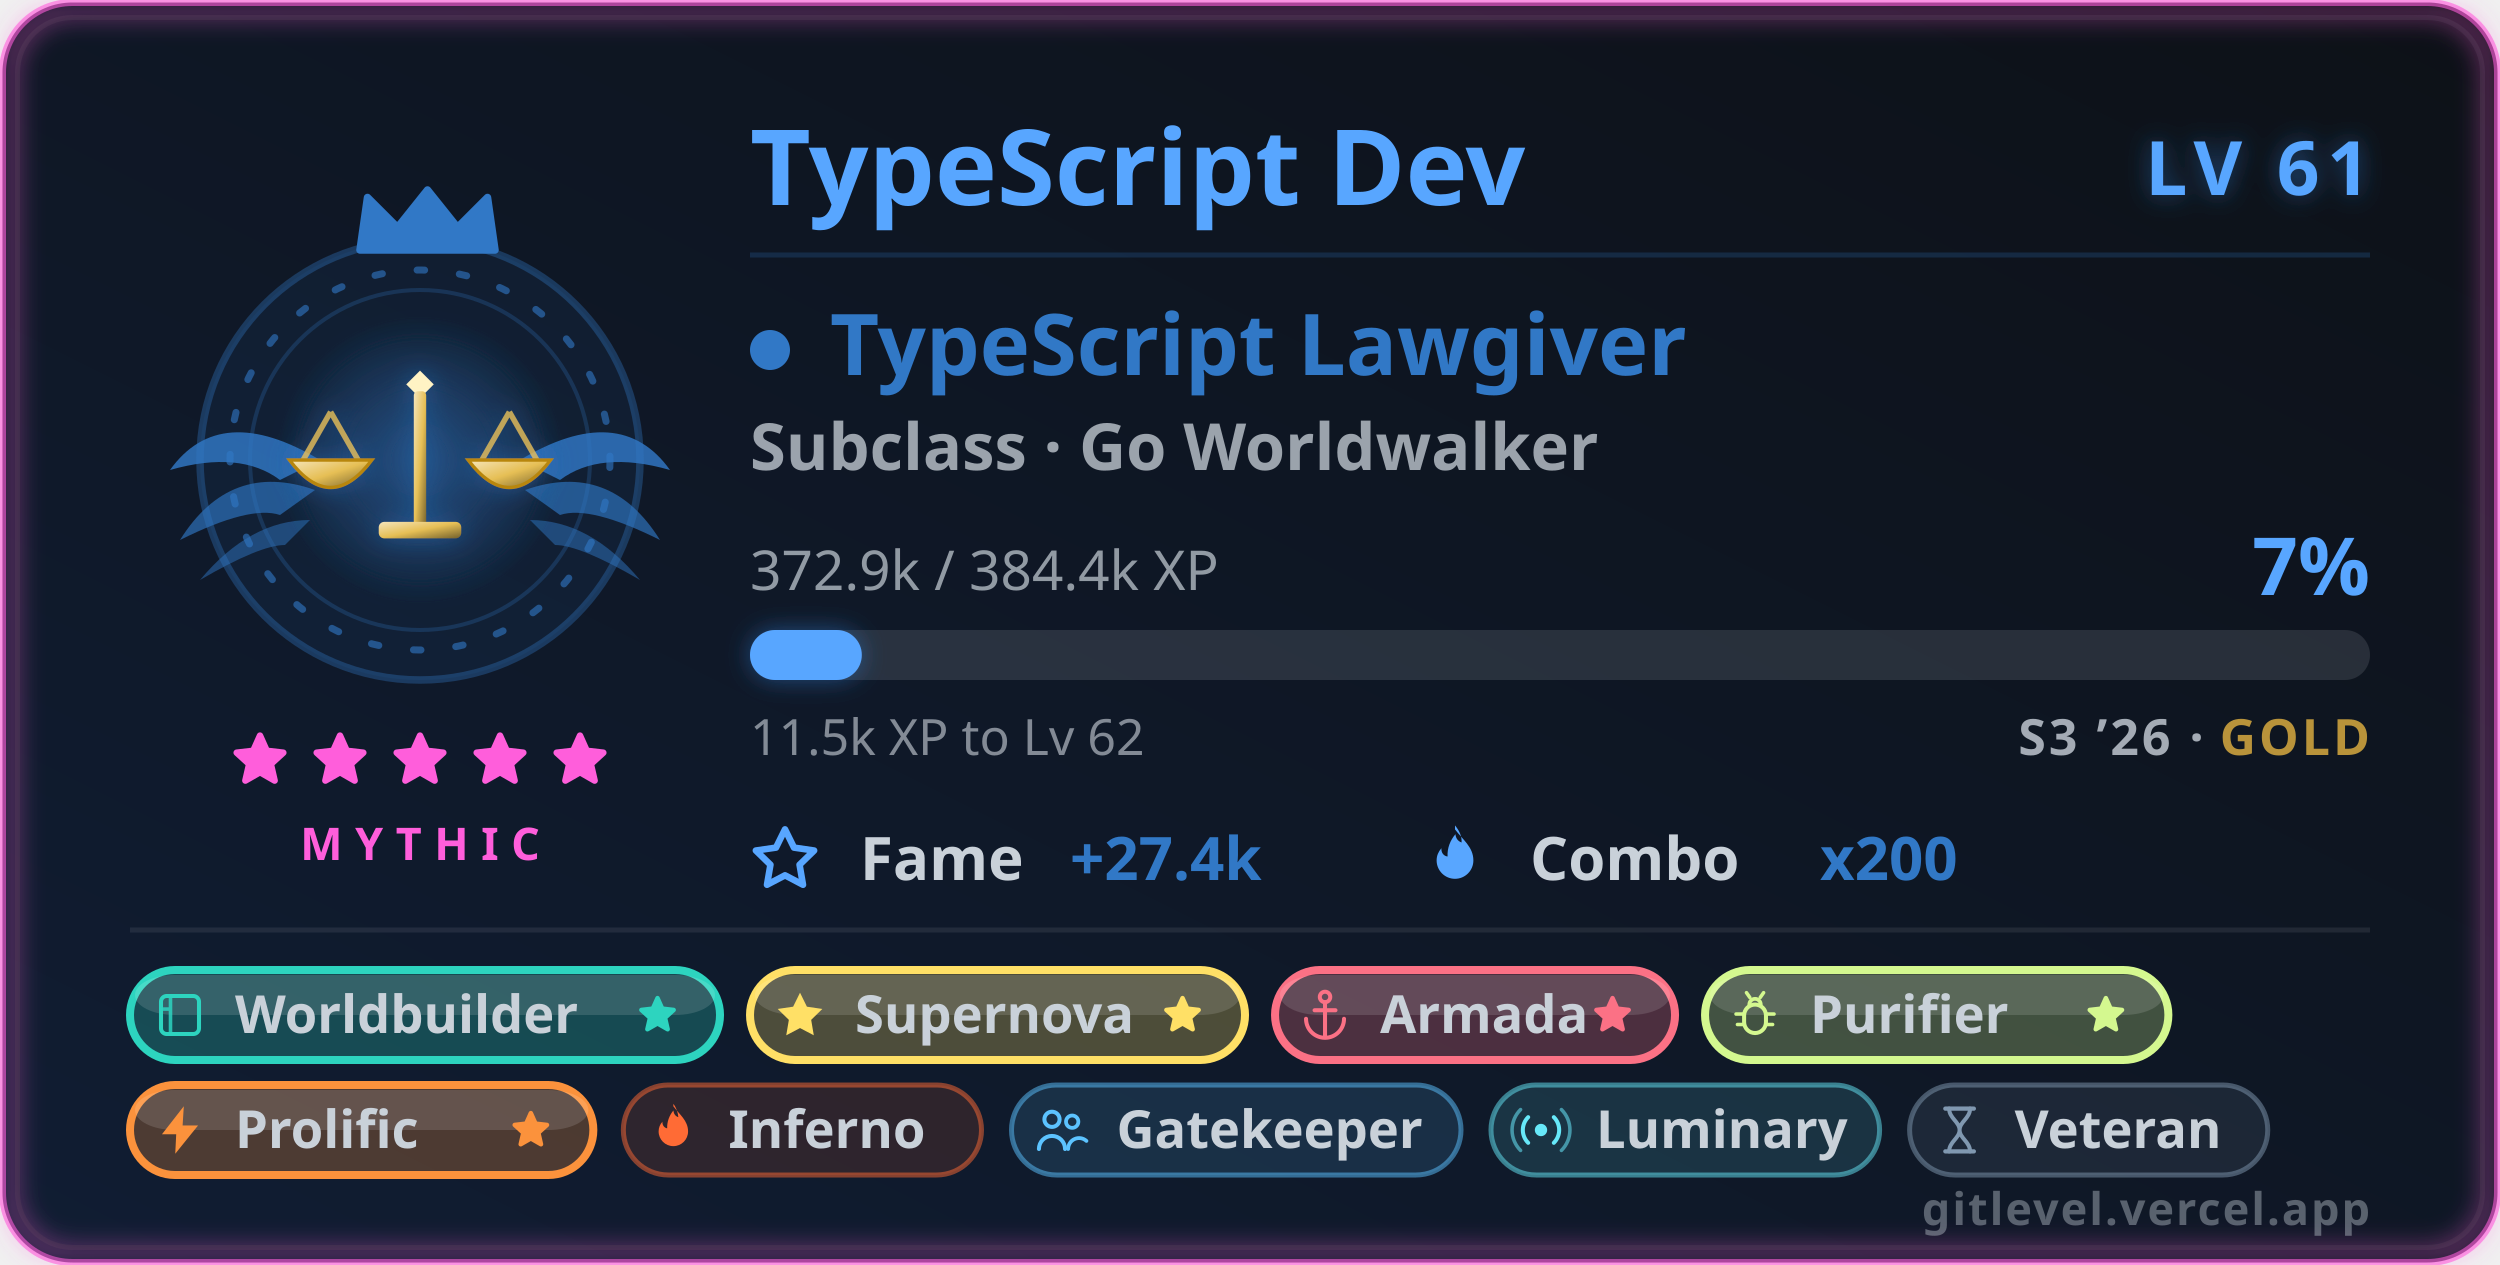
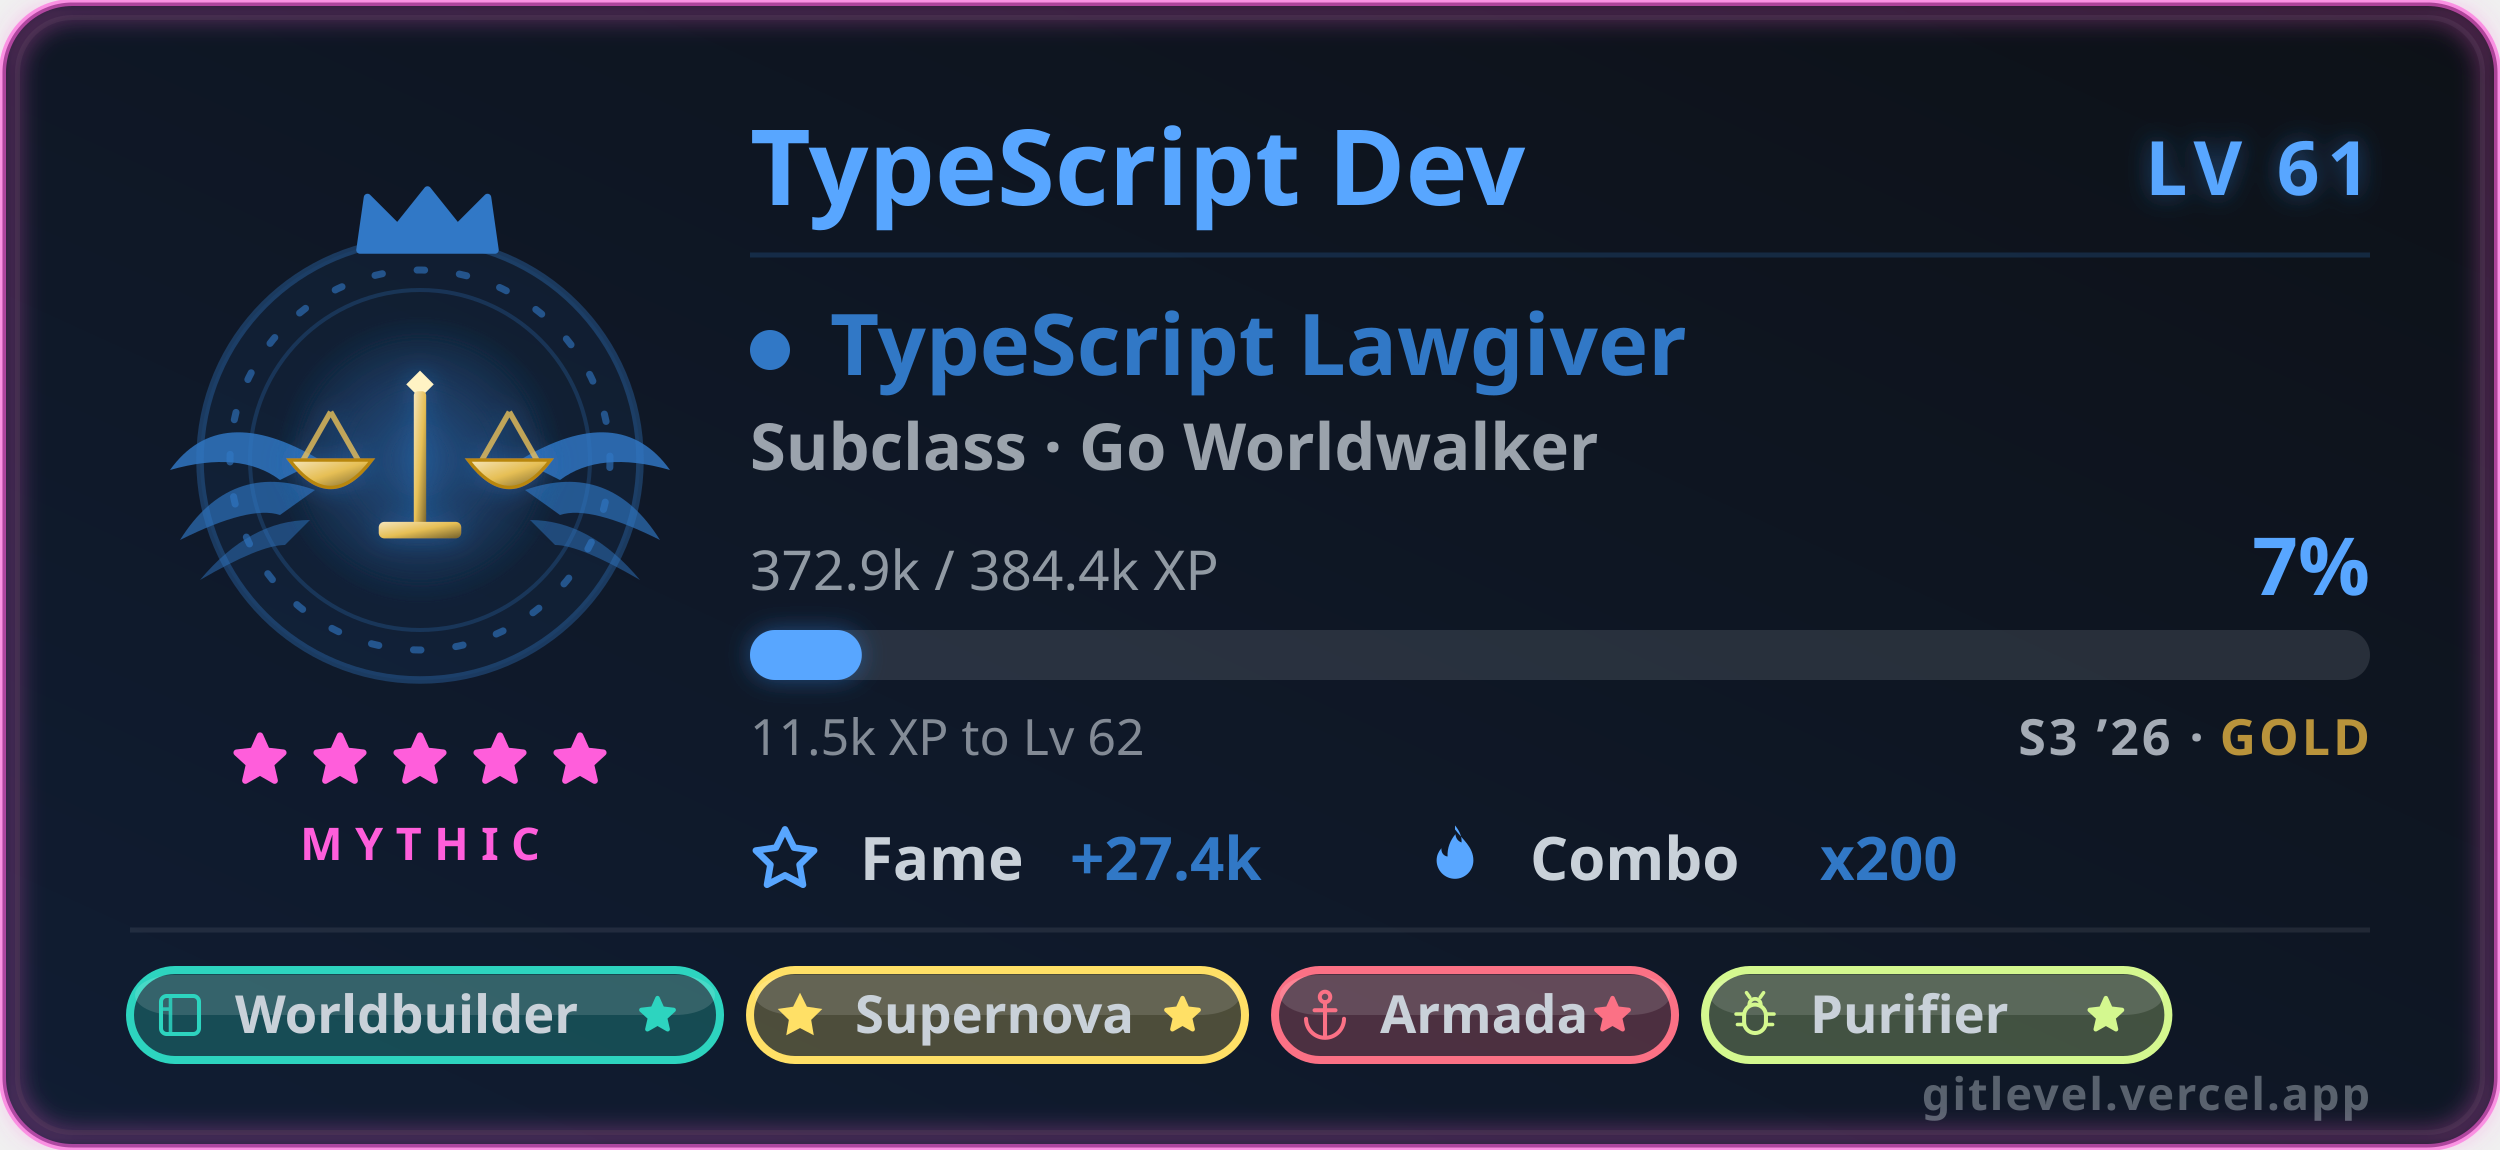
- <svg xmlns="http://www.w3.org/2000/svg" width="500" height="253" viewBox="0 0 500 253" role="img" aria-labelledby="card-title-a11y card-desc-a11y">
+ <svg xmlns="http://www.w3.org/2000/svg" width="500" height="230" viewBox="0 0 500 230" role="img" aria-labelledby="card-title-a11y card-desc-a11y">
  <style>
text { font-family: 'Segoe UI', Ubuntu, 'Helvetica Neue', sans-serif; }
.title { font-size: 18px; font-weight: 600; fill: #58a6ff; }
.title-icon { fill: #58a6ff; }
.icon { fill: #58a6ff; }


.gl-name { font-size: 21px; font-weight: 700; fill: #58a6ff; }
.gl-lvl { font-size: 15px; font-weight: 800; letter-spacing: 1.5px; fill: #58a6ff; }
.gl-class { font-size: 17px; font-weight: 700; fill: #3178c6; }
.gl-sub { font-size: 13px; font-weight: 600; fill: #c9d1d9; opacity: 0.75; }
.gl-meta { font-size: 11px; fill: #c9d1d9; opacity: 0.7; }
.gl-pct { font-size: 16px; font-weight: 800; fill: #58a6ff; }
.gl-chip-label { font-size: 12px; font-weight: 600; fill: #c9d1d9; }
.gl-chip-value { font-size: 12px; font-weight: 800; fill: #3178c6; }
.gl-hint { font-size: 10px; fill: #c9d1d9; opacity: 0.62; }
.gl-badge-label { font-size: 10.5px; font-weight: 600; }
.gl-rarity { font-size: 9px; font-weight: 700; letter-spacing: 2.5px; fill: #ff5edb; }
.gl-brand { font-size: 9px; font-weight: 600; letter-spacing: 0.4px; fill: #c9d1d9; opacity: 0.4; }
.gl-season { font-size: 10px; font-weight: 600; letter-spacing: 0.6px; fill: #c9d1d9; opacity: 0.8; }

</style>
  <defs>
    <linearGradient id="card-bg" x1="0" y1="0" x2="1" y2="1" gradientTransform="rotate(90, 0.5, 0.5)">
      <stop offset="0.0%" stop-color="#0d1117" />
      <stop offset="100.0%" stop-color="#101d33" />
    </linearGradient>
    <filter id="card-glow" x="-50%" y="-50%" width="200%" height="200%">
      <feGaussianBlur in="SourceGraphic" stdDeviation="3" result="blur" />
      <feFlood flood-color="#58a6ff" flood-opacity="0.55" result="tint" />
      <feComposite in="tint" in2="blur" operator="in" result="softGlow" />
      <feMerge>
        <feMergeNode in="softGlow" />
        <feMergeNode in="SourceGraphic" />
      </feMerge>
    </filter>
    <filter id="gl-glow" x="-60%" y="-60%" width="220%" height="220%">
      <feGaussianBlur in="SourceGraphic" stdDeviation="2.4" result="b" />
      <feFlood flood-color="#3178c6" flood-opacity="0.55" result="t" />
      <feComposite in="t" in2="b" operator="in" result="g" />
      <feMerge>
        <feMergeNode in="g" />
        <feMergeNode in="SourceGraphic" />
      </feMerge>
    </filter>
    <filter id="gl-rarity" x="-20%" y="-20%" width="140%" height="140%">
      <feGaussianBlur stdDeviation="2.4" />
    </filter>
  </defs>
-   <rect x="0.5" y="0.5" width="499" height="252" rx="14" fill="url(#card-bg)" stroke="#ff5edb" stroke-width="1.4" stroke-opacity="0.6" />
-   <rect x="3.5" y="3.5" width="493" height="246" rx="11" fill="none" stroke="#30363d" stroke-opacity="0.4" />
-   <rect x="2" y="2" width="496" height="249" rx="13" fill="none" stroke="#ff5edb" stroke-width="3.5" stroke-opacity="0.4" filter="url(#gl-rarity)" />
+   <rect x="0.5" y="0.5" width="499" height="229" rx="14" fill="url(#card-bg)" stroke="#ff5edb" stroke-width="1.4" stroke-opacity="0.6" />
+   <rect x="3.5" y="3.5" width="493" height="223" rx="11" fill="none" stroke="#30363d" stroke-opacity="0.4" />
+   <rect x="2" y="2" width="496" height="226" rx="13" fill="none" stroke="#ff5edb" stroke-width="3.5" stroke-opacity="0.4" filter="url(#gl-rarity)" />
  <g class="fade">
    <g class="">
      <g class="flourish">
        <g transform="translate(84,0)">
          <g transform="translate(0,92)" fill="#3178c6">
            <path d="M20 0 Q 40 -12 50 2 Q 36 -2 28 4 Z" opacity="0.82" />
            <path d="M21 6 Q 38 0 48 16 Q 34 9 28 11 Z" opacity="0.64" />
            <path d="M22 12 Q 34 12 44 24 Q 32 17 27 17 Z" opacity="0.48" />
          </g>
        </g>
        <g transform="translate(84,0) scale(-1,1)">
          <g transform="translate(0,92)" fill="#3178c6">
            <path d="M20 0 Q 40 -12 50 2 Q 36 -2 28 4 Z" opacity="0.82" />
            <path d="M21 6 Q 38 0 48 16 Q 34 9 28 11 Z" opacity="0.64" />
            <path d="M22 12 Q 34 12 44 24 Q 32 17 27 17 Z" opacity="0.48" />
          </g>
        </g>
      </g>
      <circle cx="84" cy="92" r="44" fill="#3178c6" fill-opacity="0.08" stroke="#3178c6" stroke-opacity="0.35" stroke-width="1.5" />
      <g class="">
        <circle cx="84" cy="92" r="38" fill="none" stroke="#3178c6" stroke-opacity="0.6" stroke-width="1.4" stroke-dasharray="1.5 7" stroke-linecap="round" />
        <circle cx="84" cy="92" r="34" fill="none" stroke="#3178c6" stroke-opacity="0.25" stroke-width="0.8" />
      </g>
      <g class="" filter="url(#gl-glow)">
        <svg class="" x="51" y="59" width="66" height="66" viewBox="0 0 48 48" aria-hidden="true">
          <defs>
            <radialGradient id="tsHalo" cx="0.5" cy="0.5" r="0.5">
              <stop offset="0" stop-color="#3178c6" stop-opacity="0.42" />
              <stop offset="1" stop-color="#3178c6" stop-opacity="0" />
            </radialGradient>
            <linearGradient id="tsMetal" x1="0" y1="0" x2="1" y2="1">
              <stop offset="0" stop-color="#f5e5bb" />
              <stop offset="0.5" stop-color="#e6bf55" />
              <stop offset="1" stop-color="#73602b" />
            </linearGradient>
          </defs>
          <circle cx="24" cy="24" r="21" fill="url(#tsHalo)" />
          <path d="M24 11 l2 2 l-2 2 l-2 -2 Z" fill="#fff3c4" />
          <rect x="23.1" y="14" width="1.8" height="21" rx="0.6" fill="url(#tsMetal)" />
          <rect x="18" y="33" width="12" height="2.4" rx="0.8" fill="url(#tsMetal)" />
          <path d="M9 17 H39" stroke="url(#tsMetal)" stroke-width="2.2" stroke-linecap="round" />
          <g stroke="#e6bf55" stroke-width="0.8" stroke-opacity="0.8">
            <path d="M11 17 L7 24 M11 17 L15 24 M37 17 L33 24 M37 17 L41 24" />
          </g>
          <g transform="translate(5 24)">
            <path d="M0 0 Q6 8 12 0 Z" fill="url(#tsMetal)" stroke="#b8860b" stroke-width="0.5" />
          </g>
          <g transform="translate(31 24)">
            <path d="M0 0 Q6 8 12 0 Z" fill="url(#tsMetal)" stroke="#b8860b" stroke-width="0.5" />
          </g>
        </svg>
      </g>
      <g transform="translate(69, 36.5) scale(1.5)">
        <path d="M2 9 L3 2 L7 6 L11 1 L15 6 L19 2 L20 9 Z" fill="#3178c6" stroke="#3178c6" stroke-width="1" stroke-linejoin="round" />
      </g>
    </g>
    <g>
      <g class="" transform="translate(45.5, 145.5) scale(0.5416667)" fill="#ff5edb" stroke="#ff5edb" stroke-width="2.4" stroke-linejoin="round" stroke-linecap="round" opacity="1">
        <path d="M12 3 L14.5 8.6 L20.6 9.3 L16 13.5 L17.4 19.6 L12 16.5 L6.6 19.6 L8 13.5 L3.4 9.3 L9.5 8.6 Z" />
      </g>
      <g class="" transform="translate(61.5, 145.5) scale(0.5416667)" fill="#ff5edb" stroke="#ff5edb" stroke-width="2.4" stroke-linejoin="round" stroke-linecap="round" opacity="1">
        <path d="M12 3 L14.5 8.6 L20.6 9.3 L16 13.5 L17.4 19.6 L12 16.5 L6.6 19.6 L8 13.5 L3.4 9.3 L9.5 8.6 Z" />
      </g>
      <g class="" transform="translate(77.5, 145.5) scale(0.5416667)" fill="#ff5edb" stroke="#ff5edb" stroke-width="2.4" stroke-linejoin="round" stroke-linecap="round" opacity="1">
        <path d="M12 3 L14.5 8.6 L20.6 9.3 L16 13.5 L17.4 19.6 L12 16.5 L6.6 19.6 L8 13.5 L3.4 9.3 L9.5 8.6 Z" />
      </g>
      <g class="" transform="translate(93.5, 145.5) scale(0.5416667)" fill="#ff5edb" stroke="#ff5edb" stroke-width="2.4" stroke-linejoin="round" stroke-linecap="round" opacity="1">
        <path d="M12 3 L14.5 8.6 L20.6 9.3 L16 13.5 L17.4 19.6 L12 16.5 L6.6 19.6 L8 13.5 L3.4 9.3 L9.5 8.6 Z" />
      </g>
      <g class="" transform="translate(109.5, 145.5) scale(0.5416667)" fill="#ff5edb" stroke="#ff5edb" stroke-width="2.4" stroke-linejoin="round" stroke-linecap="round" opacity="1">
        <path d="M12 3 L14.5 8.6 L20.6 9.3 L16 13.5 L17.4 19.6 L12 16.5 L6.6 19.6 L8 13.5 L3.4 9.3 L9.5 8.6 Z" />
      </g>
    </g>
    <text class="gl-rarity" x="84" y="172" text-anchor="middle">MYTHIC</text>
  </g>
  <g class="fade" style="animation-delay:.15s">
    <text class="gl-name" x="150" y="41">TypeScript Dev</text>
    <text class="gl-lvl glow-pulse" x="474" y="39" text-anchor="end" filter="url(#gl-glow)">LV 61</text>
    <line x1="150" y1="51" x2="474" y2="51" stroke="#3178c6" stroke-opacity="0.22" stroke-width="1" />
    <circle cx="154" cy="70" r="4" fill="#3178c6" />
    <text class="gl-class" x="166" y="75">TypeScript Lawgiver</text>
    <text class="gl-sub" x="150" y="94">Subclass · Go Worldwalker</text>
    <text class="gl-meta" x="150" y="118">372.9k / 384.4k XP</text>
    <text class="gl-pct " x="474" y="119" text-anchor="end">7%</text>
    <rect x="150" y="126" width="324" height="10" rx="5" fill="#c9d1d9" fill-opacity="0.14" />
    <rect class="xp-fill " x="150" y="126" width="22.364" height="10" rx="5" fill="#58a6ff" filter="url(#gl-glow)" />
    <text class="gl-hint" x="150" y="151">11.5k XP to Lv 62</text>
    <text class="gl-season" x="474" y="151" text-anchor="end">S3 ’26 · <tspan fill="#e3b341" font-weight="800">GOLD</tspan>
    </text>
    <g transform="translate(150, 176)">
      <svg class="icon" x="0" y="-11" width="14" height="14" viewBox="0 0 16 16" aria-hidden="true">
        <path fill-rule="evenodd" d="M8 .25a.75.75 0 0 1 .673.418l1.882 3.815 4.21.612a.75.75 0 0 1 .416 1.279l-3.046 2.97.719 4.192a.75.75 0 0 1-1.088.791L8 12.347l-3.766 1.98a.75.75 0 0 1-1.088-.79l.72-4.194L.818 6.374a.75.75 0 0 1 .416-1.28l4.21-.611L7.327.668A.75.75 0 0 1 8 .25zm0 2.445L6.615 5.5a.75.75 0 0 1-.564.41l-3.097.45 2.24 2.184a.75.75 0 0 1 .216.664l-.528 3.084 2.769-1.456a.75.75 0 0 1 .698 0l2.77 1.456-.53-3.084a.75.75 0 0 1 .216-.664l2.24-2.183-3.096-.45a.75.75 0 0 1-.564-.41L8 2.694v.001z" />
      </svg>
      <text class="gl-chip-label" x="22" y="0">Fame</text>
      <text class="gl-chip-value" x="64" y="0">+27.4k</text>
    </g>
    <g transform="translate(284, 176)">
      <svg class="icon" x="0" y="-11" width="14" height="14" viewBox="0 0 16 16" aria-hidden="true">
        <path fill-rule="evenodd" d="M8 1c1.7 2.3 4.2 4 4.2 7.1a4.2 4.2 0 0 1-8.4 0c0-1.1.4-2 1.1-2.8-.1 1 .5 1.8 1.4 1.9-.1-1.9.6-3.7 1.8-5.1.1 1 .6 1.6 1.4 1.9.1-1.4-.5-2.7-1.5-3.9z" />
      </svg>
      <text class="gl-chip-label" x="22" y="0">Combo</text>
      <text class="gl-chip-value" x="80" y="0">x200</text>
    </g>
  </g>
  <g class="fade" style="animation-delay:.2s">
    <line x1="26" y1="186" x2="474" y2="186" stroke="#c9d1d9" stroke-opacity="0.1" stroke-width="1" />
    <g>
      <rect x="26" y="194" width="118.003" height="18" rx="9" fill="#2dd4bf" fill-opacity="0.26" stroke="#2dd4bf" stroke-opacity="1" stroke-width="1.6" />
      <rect x="27" y="195" width="116.003" height="8" rx="8" fill="#ffffff" fill-opacity="0.13" />
      <g transform="translate(30.3, 197.3) scale(0.475)">
        <rect x="4" y="4" width="16" height="16" rx="2.4" fill="none" stroke="#2dd4bf" stroke-width="1.7" />
        <path d="M8 4v16 M4 9.5h4" fill="none" stroke="#2dd4bf" stroke-width="1.5" opacity="0.85" />
      </g>
      <text class="gl-badge-label" x="47" y="206.6" fill="#c9d1d9" font-weight="800">Worldbuilder</text>
      <g class="" transform="translate(127.0032, 198.5) scale(0.375)" fill="#2dd4bf" stroke="#2dd4bf" stroke-width="2.4" stroke-linejoin="round" stroke-linecap="round" opacity="1">
        <path d="M12 3 L14.5 8.6 L20.6 9.3 L16 13.5 L17.4 19.6 L12 16.5 L6.6 19.6 L8 13.5 L3.4 9.3 L9.5 8.6 Z" />
      </g>
    </g>
    <g>
      <rect x="150.003" y="194" width="99.002" height="18" rx="9" fill="#ffe066" fill-opacity="0.26" stroke="#ffe066" stroke-opacity="1" stroke-width="1.6" />
      <rect x="151.003" y="195" width="97.002" height="8" rx="8" fill="#ffffff" fill-opacity="0.13" />
      <g transform="translate(154.3032, 197.3) scale(0.475)">
        <path d="M12 2.6 14.9 8.5 21.4 9.45 16.7 14.05 17.8 20.55 12 17.5 6.2 20.55 7.3 14.05 2.6 9.45 9.1 8.5Z" fill="#ffe066" />
      </g>
      <text class="gl-badge-label" x="171.003" y="206.6" fill="#c9d1d9" font-weight="800">Supernova</text>
      <g class="" transform="translate(232.0056, 198.5) scale(0.375)" fill="#ffe066" stroke="#ffe066" stroke-width="2.4" stroke-linejoin="round" stroke-linecap="round" opacity="1">
        <path d="M12 3 L14.5 8.6 L20.6 9.3 L16 13.5 L17.4 19.6 L12 16.5 L6.6 19.6 L8 13.5 L3.4 9.3 L9.5 8.6 Z" />
      </g>
    </g>
    <g>
      <rect x="255.006" y="194" width="80.002" height="18" rx="9" fill="#fb7185" fill-opacity="0.26" stroke="#fb7185" stroke-opacity="1" stroke-width="1.6" />
      <rect x="256.006" y="195" width="78.002" height="8" rx="8" fill="#ffffff" fill-opacity="0.13" />
      <g transform="translate(259.3056, 197.3) scale(0.475)">
        <circle cx="12" cy="4.4" r="2.2" fill="none" stroke="#fb7185" stroke-width="1.7" />
        <path d="M12 6.6V21M7.6 10h8.8" fill="none" stroke="#fb7185" stroke-width="1.7" stroke-linejoin="round" stroke-linecap="round" />
        <path d="M4 13.6a8 8 0 0 0 16 0" fill="none" stroke="#fb7185" stroke-width="1.7" stroke-linejoin="round" stroke-linecap="round" />
      </g>
      <text class="gl-badge-label" x="276.006" y="206.6" fill="#c9d1d9" font-weight="800">Armada</text>
      <g class="" transform="translate(318.0072, 198.5) scale(0.375)" fill="#fb7185" stroke="#fb7185" stroke-width="2.4" stroke-linejoin="round" stroke-linecap="round" opacity="1">
        <path d="M12 3 L14.5 8.6 L20.6 9.3 L16 13.5 L17.4 19.6 L12 16.5 L6.6 19.6 L8 13.5 L3.4 9.3 L9.5 8.6 Z" />
      </g>
    </g>
    <g>
      <rect x="341.007" y="194" width="92.669" height="18" rx="9" fill="#d4f88f" fill-opacity="0.26" stroke="#d4f88f" stroke-opacity="1" stroke-width="1.6" />
      <rect x="342.007" y="195" width="90.669" height="8" rx="8" fill="#ffffff" fill-opacity="0.13" />
      <g transform="translate(345.3072, 197.3) scale(0.475)">
        <rect x="7.4" y="7.6" width="9.2" height="12" rx="4.6" fill="none" stroke="#d4f88f" stroke-width="1.7" />
        <path d="M9.6 7.6a2.4 2.4 0 0 1 4.8 0" fill="none" stroke="#d4f88f" stroke-width="1.6" stroke-linejoin="round" stroke-linecap="round" />
        <path d="M7.4 11.6H4M16.6 11.6H20M7.4 16H4.6M16.6 16H19.4M9.8 4.6 8.4 2.6M14.2 4.6 15.6 2.6" fill="none" stroke="#d4f88f" stroke-width="1.5" stroke-linejoin="round" stroke-linecap="round" />
      </g>
      <text class="gl-badge-label" x="362.007" y="206.6" fill="#c9d1d9" font-weight="800">Purifier</text>
      <g class="" transform="translate(416.676, 198.5) scale(0.375)" fill="#d4f88f" stroke="#d4f88f" stroke-width="2.4" stroke-linejoin="round" stroke-linecap="round" opacity="1">
        <path d="M12 3 L14.5 8.6 L20.6 9.3 L16 13.5 L17.4 19.6 L12 16.5 L6.6 19.6 L8 13.5 L3.4 9.3 L9.5 8.6 Z" />
      </g>
    </g>
-     <g>
-       <rect x="26" y="217" width="92.669" height="18" rx="9" fill="#fb923c" fill-opacity="0.26" stroke="#fb923c" stroke-opacity="1" stroke-width="1.6" />
-       <rect x="27" y="218" width="90.669" height="8" rx="8" fill="#ffffff" fill-opacity="0.13" />
-       <g transform="translate(30.3, 220.3) scale(0.475)">
-         <path d="M13.6 2 4.4 13.8h6L10 22l9.6-11.9h-6.5Z" fill="#fb923c" />
-       </g>
-       <text class="gl-badge-label" x="47" y="229.6" fill="#c9d1d9" font-weight="800">Prolific</text>
-       <g class="" transform="translate(101.6688, 221.5) scale(0.375)" fill="#fb923c" stroke="#fb923c" stroke-width="2.4" stroke-linejoin="round" stroke-linecap="round" opacity="1">
-         <path d="M12 3 L14.5 8.6 L20.6 9.3 L16 13.5 L17.4 19.6 L12 16.5 L6.6 19.6 L8 13.5 L3.4 9.3 L9.5 8.6 Z" />
-       </g>
-     </g>
-     <g>
-       <rect x="124.669" y="217" width="71.63" height="18" rx="9" fill="#ff6b35" fill-opacity="0.13" stroke="#ff6b35" stroke-opacity="0.5" stroke-width="1" />
-       <g transform="translate(128.9688, 220.3) scale(0.475)">
-         <path d="M12 2c2.5 3.4 6.2 6 6.2 10.6a6.2 6.2 0 0 1-12.4 0c0-1.6.6-3 1.6-4.1-.1 1.5.8 2.6 2 2.8-.1-2.8.9-5.4 2.6-7.5.2 1.5.9 2.4 2.1 2.8-.2-2-.8-4-2.1-5.6Z" fill="#ff6b35" />
-       </g>
-       <text class="gl-badge-label" x="145.669" y="229.6" fill="#c9d1d9">Inferno</text>
-     </g>
-     <g>
-       <rect x="202.299" y="217" width="89.9" height="18" rx="9" fill="#5cc3ff" fill-opacity="0.13" stroke="#5cc3ff" stroke-opacity="0.5" stroke-width="1" />
-       <g transform="translate(206.5988, 220.3) scale(0.475)">
-         <circle cx="8" cy="7.5" r="3.2" fill="none" stroke="#5cc3ff" stroke-width="1.7" />
-         <path d="M2.5 20a5.5 5.5 0 0 1 11 0" fill="none" stroke="#5cc3ff" stroke-width="1.7" stroke-linecap="round" />
-         <circle cx="16.5" cy="8.5" r="2.6" fill="none" stroke="#5cc3ff" stroke-width="1.6" />
-         <path d="M14.8 20a4.6 4.6 0 0 1 7.7-3.4" fill="none" stroke="#5cc3ff" stroke-width="1.6" stroke-linecap="round" />
-       </g>
-       <text class="gl-badge-label" x="223.299" y="229.6" fill="#c9d1d9">Gatekeeper</text>
-     </g>
-     <g>
-       <rect x="298.199" y="217" width="77.72" height="18" rx="9" fill="#67e8f9" fill-opacity="0.13" stroke="#67e8f9" stroke-opacity="0.5" stroke-width="1" />
-       <g transform="translate(302.4988, 220.3) scale(0.475)">
-         <circle cx="12" cy="12" r="2.6" fill="#67e8f9" />
-         <path d="M6.6 6.6a7.6 7.6 0 0 0 0 10.8M17.4 6.6a7.6 7.6 0 0 1 0 10.8" fill="none" stroke="#67e8f9" stroke-width="1.7" stroke-linejoin="round" stroke-linecap="round" />
-         <path d="M3.4 3.4a12.1 12.1 0 0 0 0 17.2M20.6 3.4a12.1 12.1 0 0 1 0 17.2" fill="none" stroke="#67e8f9" stroke-width="1.5" stroke-linejoin="round" stroke-linecap="round" opacity="0.55" />
-       </g>
-       <text class="gl-badge-label" x="319.199" y="229.6" fill="#c9d1d9">Luminary</text>
-     </g>
-     <g>
-       <rect x="381.919" y="217" width="71.63" height="18" rx="9" fill="#8098b0" fill-opacity="0.13" stroke="#8098b0" stroke-opacity="0.5" stroke-width="1" />
-       <g transform="translate(386.2188, 220.3) scale(0.475)">
-         <path d="M6 3h12M6 21h12" fill="none" stroke="#8098b0" stroke-width="1.8" stroke-linejoin="round" stroke-linecap="round" />
-         <path d="M7.6 3c0 4 4.4 5.6 4.4 9s-4.4 5-4.4 9M16.4 3c0 4-4.4 5.6-4.4 9s4.4 5 4.4 9" fill="none" stroke="#8098b0" stroke-width="1.7" stroke-linejoin="round" stroke-linecap="round" />
-       </g>
-       <text class="gl-badge-label" x="402.919" y="229.6" fill="#c9d1d9">Veteran</text>
-     </g>
  </g>
-   <text class="gl-brand" x="474" y="245" text-anchor="end">gitlevel.vercel.app</text>
+   <text class="gl-brand" x="474" y="222" text-anchor="end">gitlevel.vercel.app</text>
</svg>
